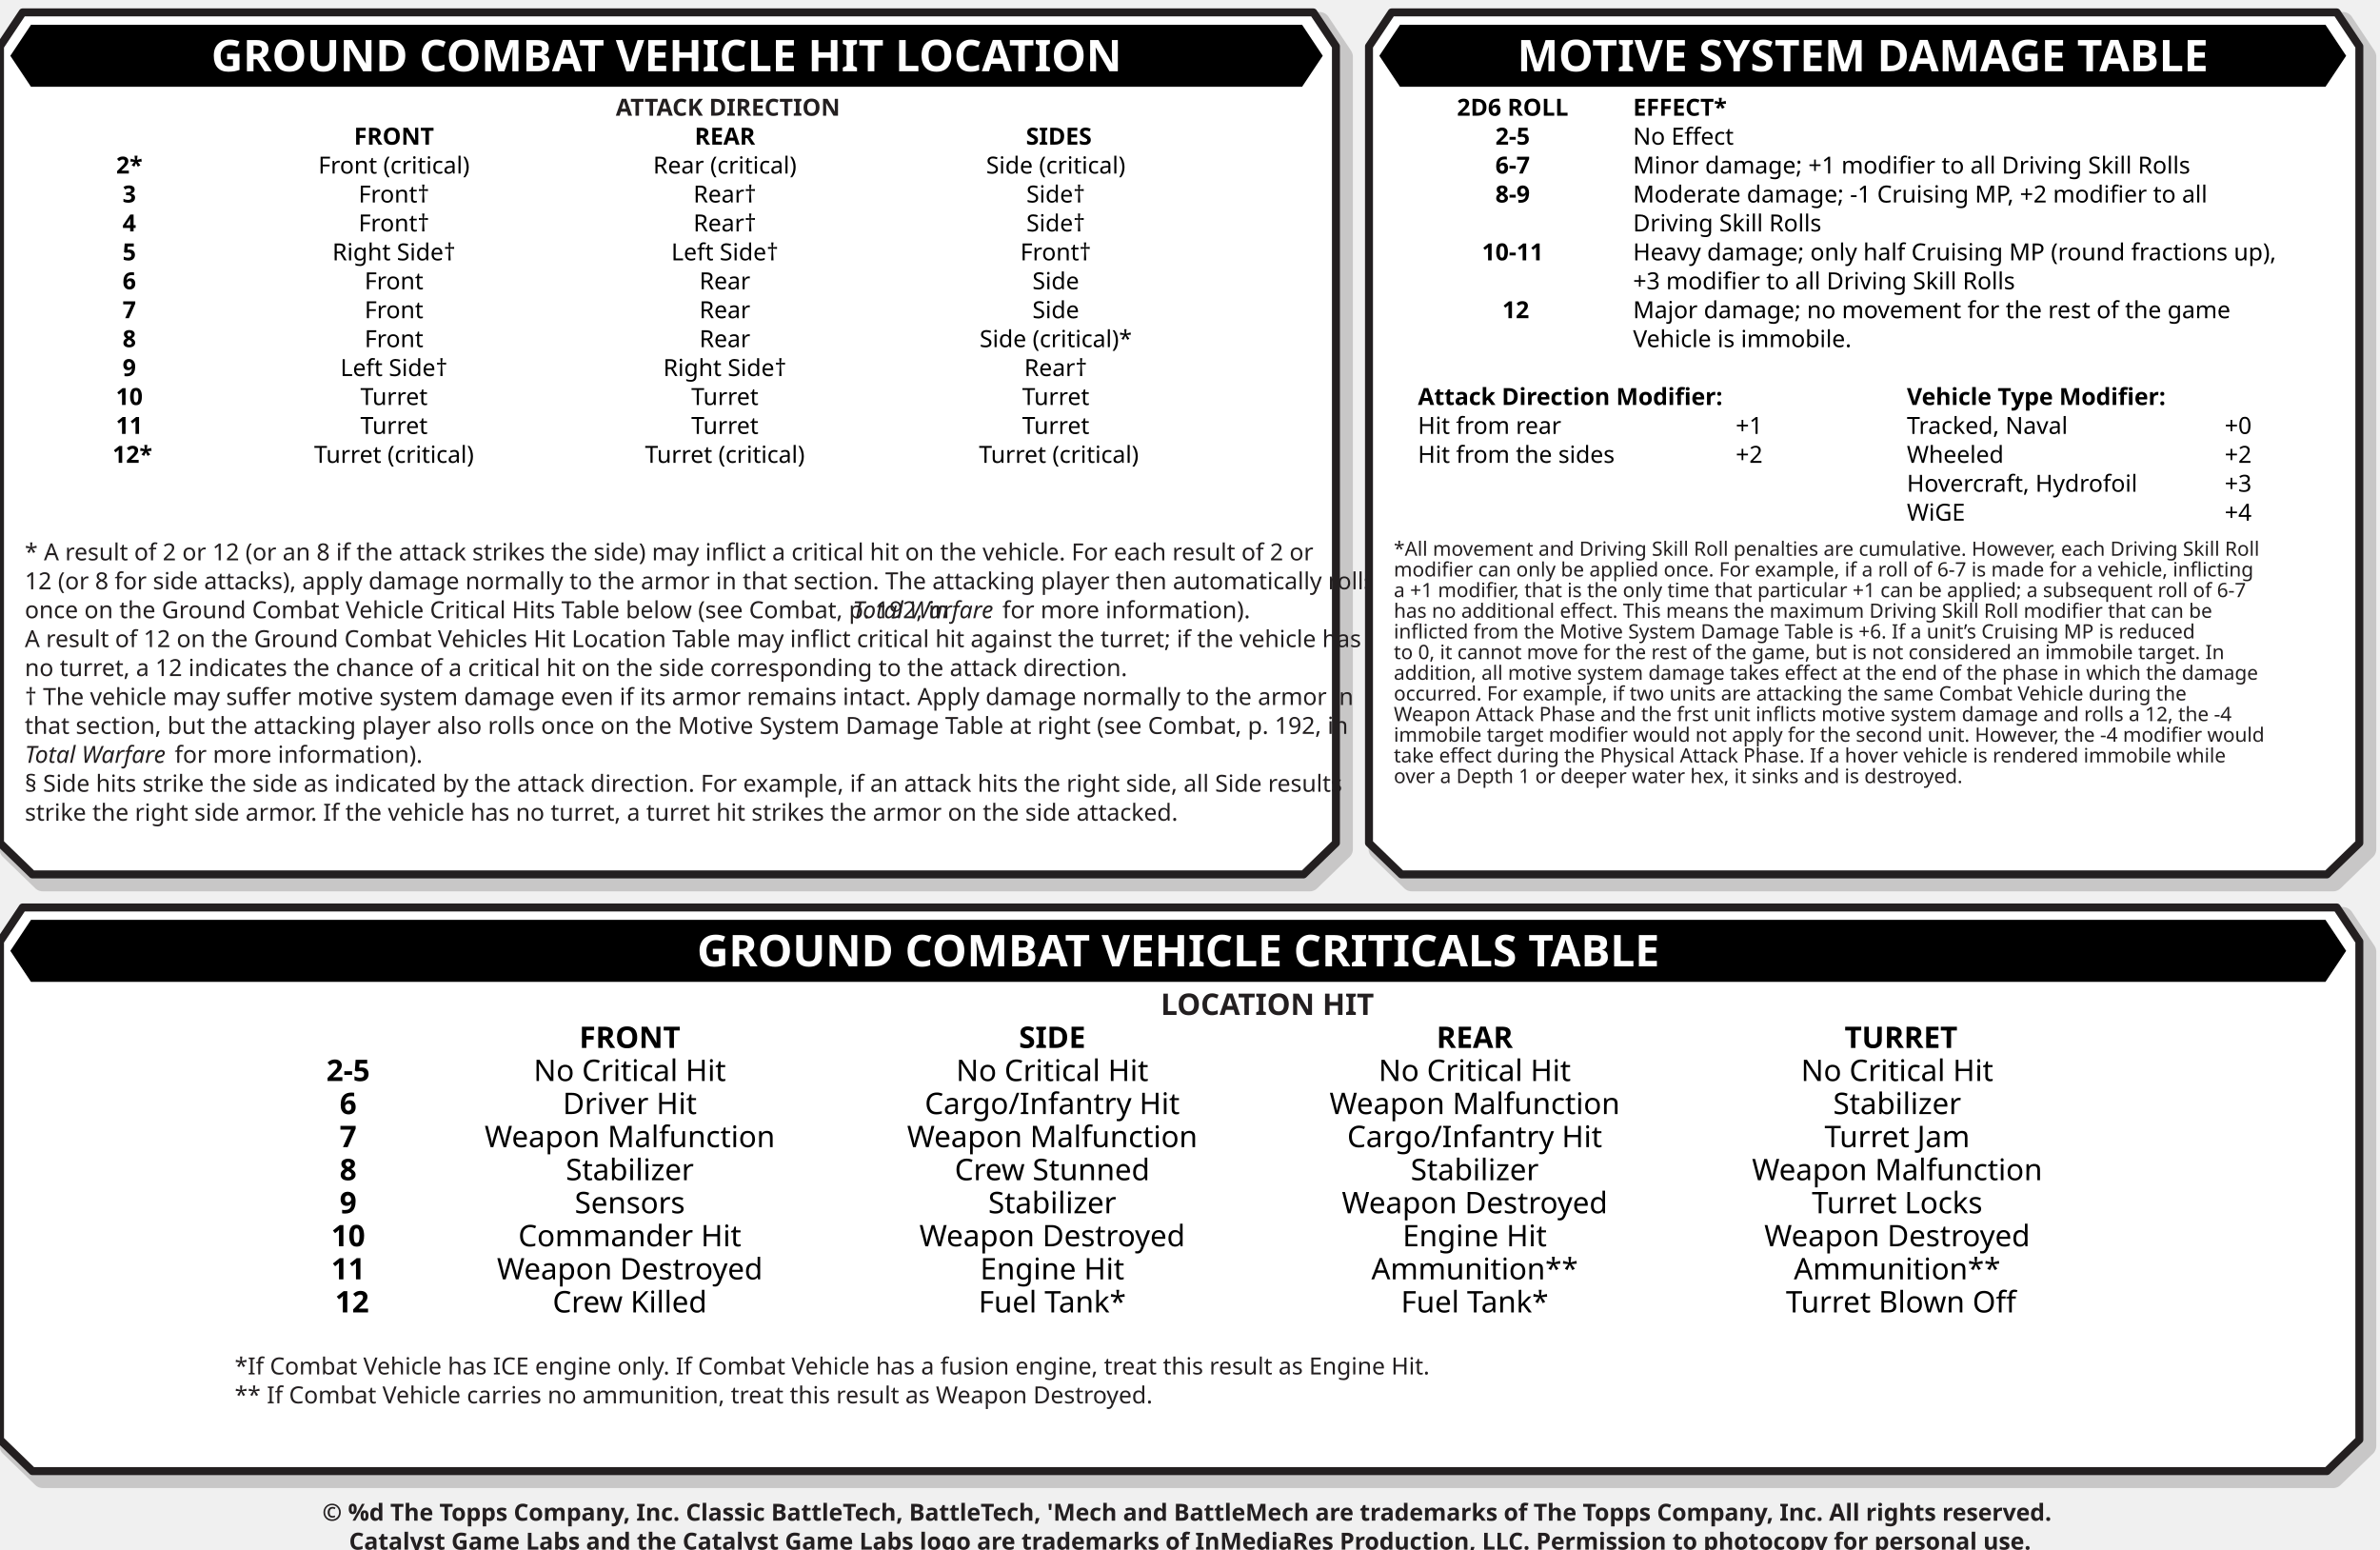
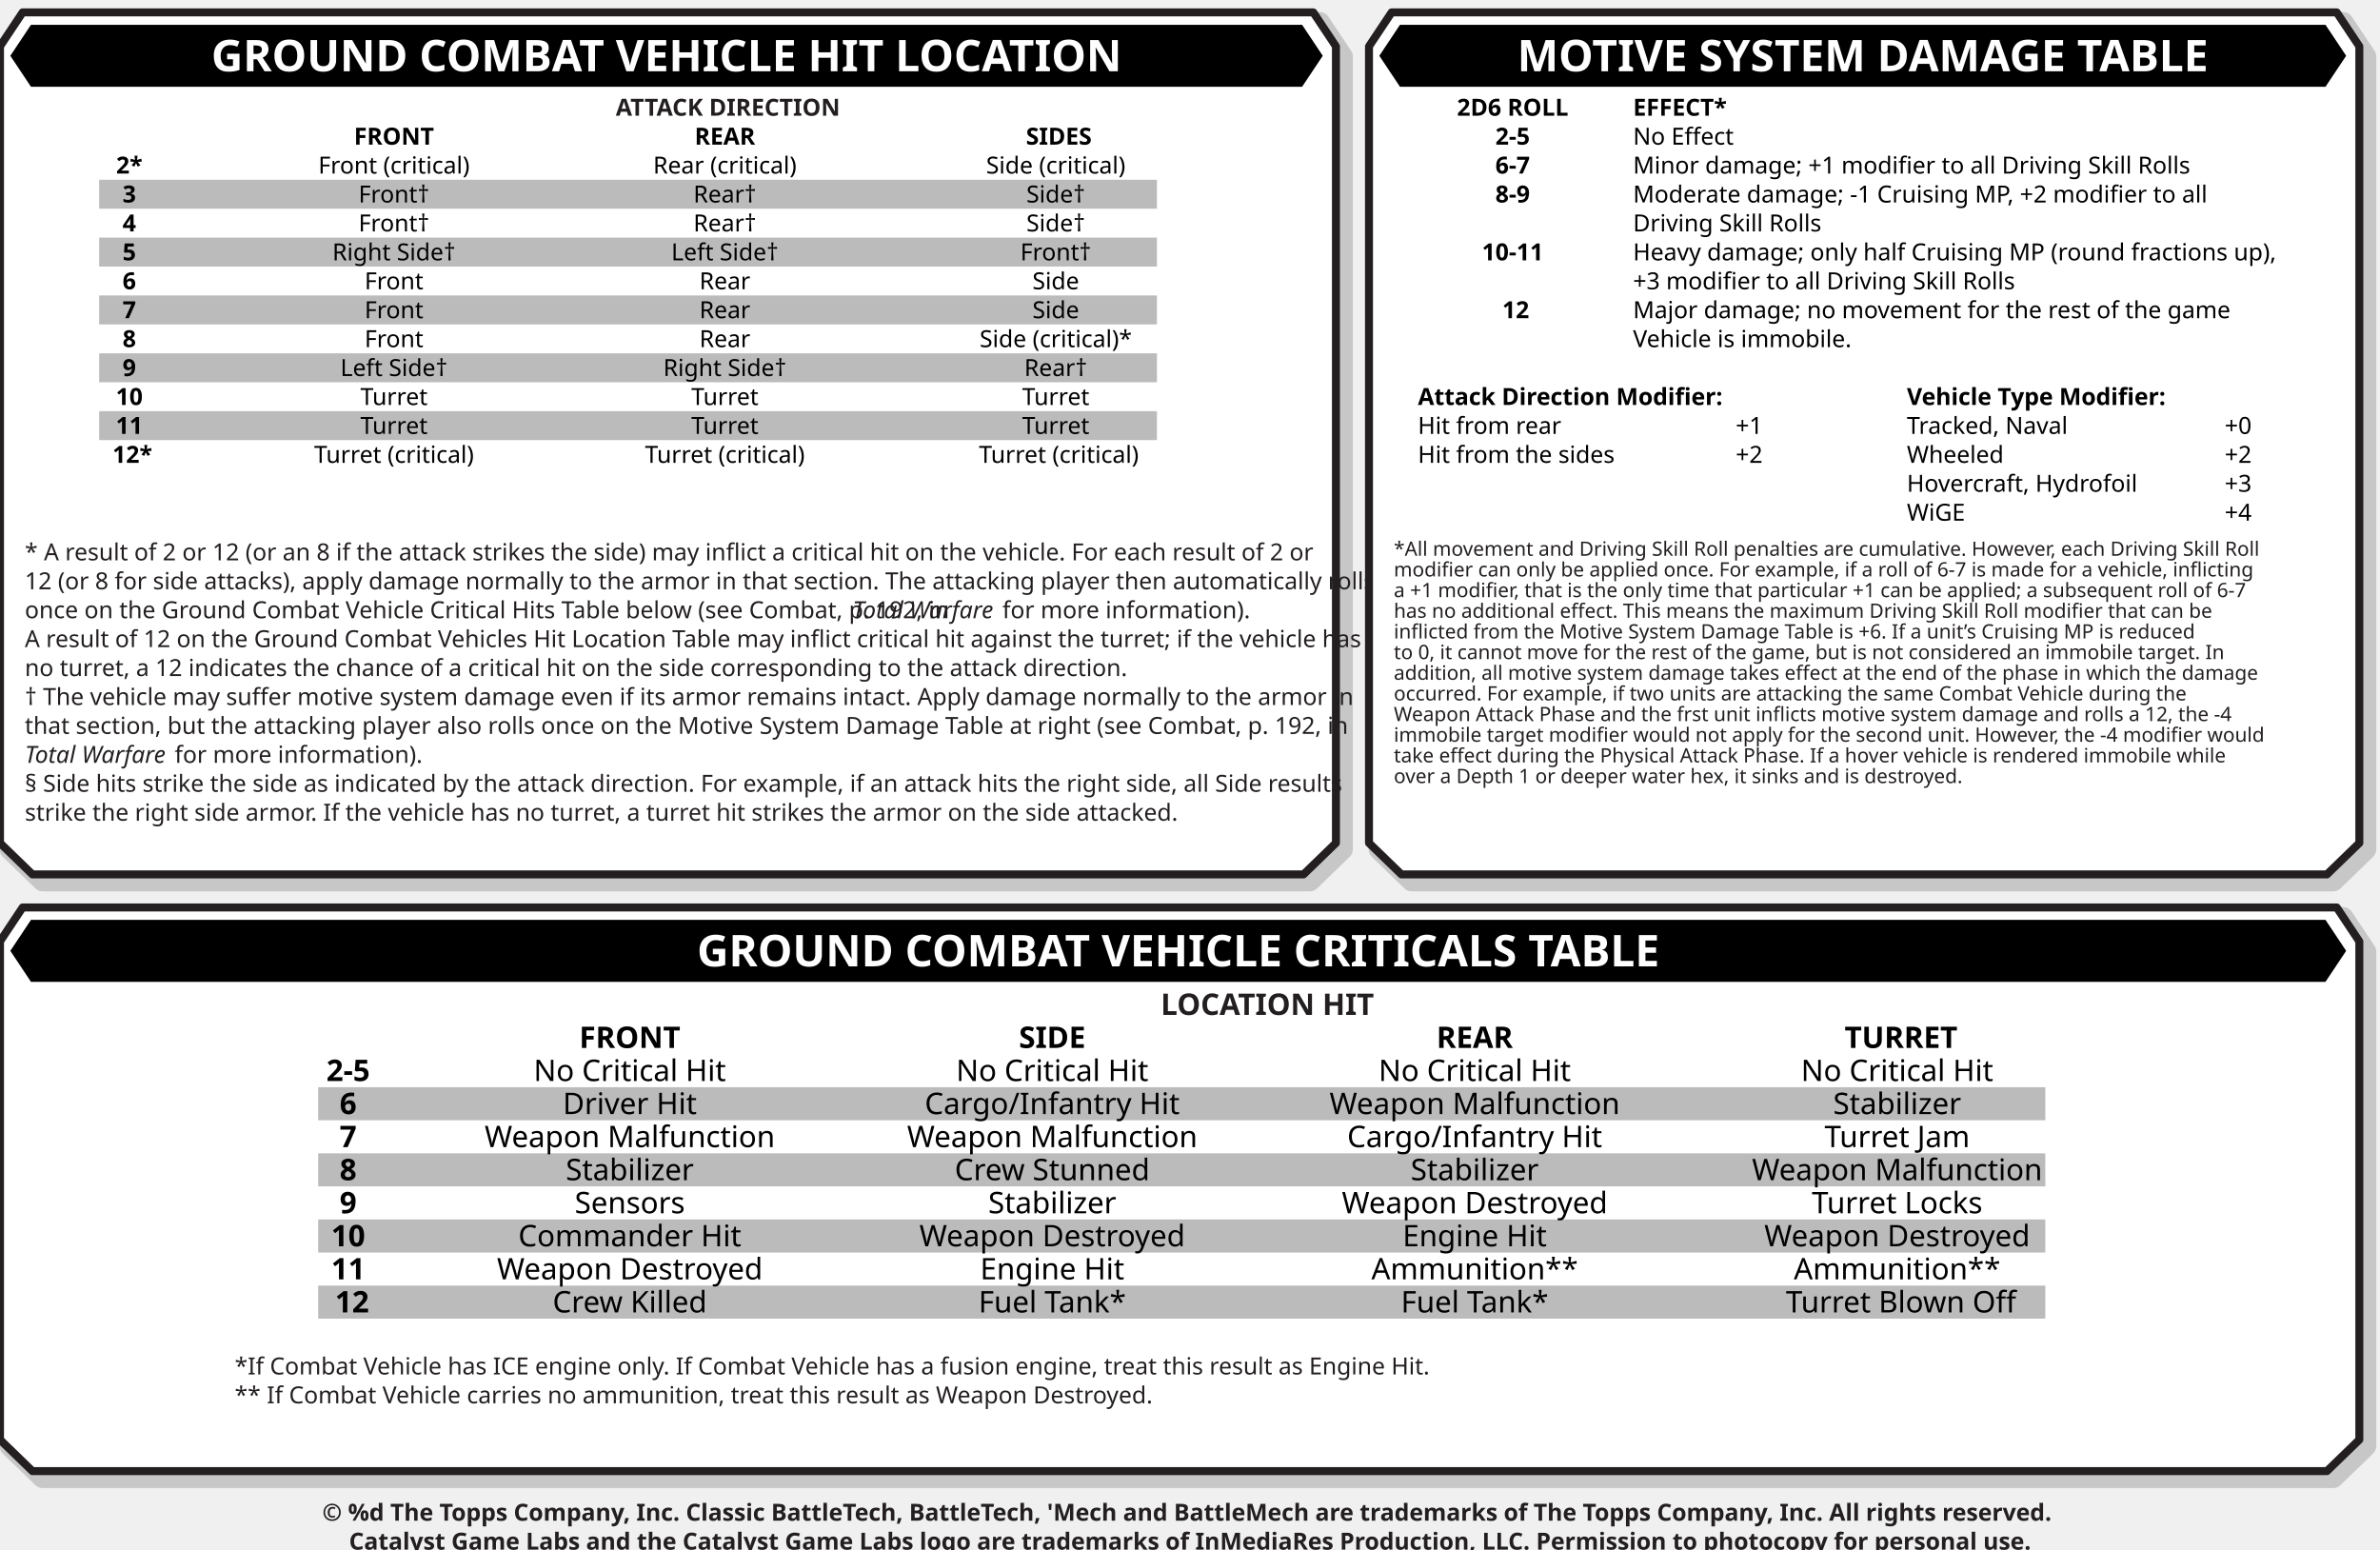
- <svg xmlns="http://www.w3.org/2000/svg" contentScriptType="text/ecmascript" width="576.0" zoomAndPan="magnify" contentStyleType="text/css" height="375.0" preserveAspectRatio="xMidYMid meet" version="1.0">
+ <svg xmlns="http://www.w3.org/2000/svg" contentScriptType="text/ecmascript" width="576.0" zoomAndPan="magnify" contentStyleType="text/css" height="375.0" preserveAspectRatio="xMidYMid meet" version="1.0" id="svg155">
+   <defs id="defs155" />
  <g style="mml-color-elements:" id="rs_template">
    <text font-size="5.7px" transform="translate (288.0 375.0)" fill="#231f20" text-anchor="middle" font-family="Eurostile" id="footer" font-weight="bold">
      <tspan lengthAdjust="spacingAndGlyphs" x="0.0" id="tspanCopyright" y="-7.000" textLength="547.200">© %d The Topps Company, Inc. Classic BattleTech, BattleTech, 'Mech and BattleMech are trademarks of The Topps Company, Inc. All rights reserved.</tspan>
-       <tspan lengthAdjust="spacingAndGlyphs" x="0.0" y="0" textLength="518.400">Catalyst Game Labs and the Catalyst Game Labs logo are trademarks of InMediaRes Production, LLC. Permission to photocopy for personal use.</tspan>
+       <tspan lengthAdjust="spacingAndGlyphs" x="0.0" y="0" textLength="518.400" id="tspan1">Catalyst Game Labs and the Catalyst Game Labs logo are trademarks of InMediaRes Production, LLC. Permission to photocopy for personal use.</tspan>
    </text>
-     <g transform="translate (0.000 3.000)">
-       <g>
-         <path fill="#ffffff" d="M 2.5,10.714 L 7.975,2.500 L 319.345,2.500 l 5.475,8.214 L 324.820,202.500 l -7.845,7.600 L 10.345,210.100 l -7.845,-7.600 Z" stroke-width="5.2" stroke-linejoin="round" stroke="#c8c7c7" />
-         <path fill="#ffffff" d="M 0.0,8.214 L 5.475,0.000 L 317.845,0.000 l 5.475,8.214 L 323.320,201.000 l -7.845,7.600 L 7.845,208.600 l -7.845,-7.600 Z" stroke-width="1.932" stroke-linejoin="round" stroke="#231f20" />
-         <g transform="translate (2.5,3.0)">
-           <path fill="#000000" d="M 0,7.500 l 4.999,-7.500 h 307.630 l 4.999,7.500 l -4.999,7.500 h -307.630 Z" />
-           <text x="158.814" y="11.250" fill="#ffffff" text-anchor="middle" style="font-family:Eurostile;font-size:10.600px;font-weight:bold;font-style:normal" textLength="198.545" lengthAdjust="spacingAndGlyphs">GROUND COMBAT VEHICLE HIT LOCATION</text>
+     <g transform="translate (0.000 3.000)" id="g64">
+       <g id="g4">
+         <path fill="#ffffff" d="M 2.5,10.714 L 7.975,2.500 L 319.345,2.500 l 5.475,8.214 L 324.820,202.500 l -7.845,7.600 L 10.345,210.100 l -7.845,-7.600 Z" stroke-width="5.2" stroke-linejoin="round" stroke="#c8c7c7" id="path1" />
+         <path fill="#ffffff" d="M 0.0,8.214 L 5.475,0.000 L 317.845,0.000 l 5.475,8.214 L 323.320,201.000 l -7.845,7.600 L 7.845,208.600 l -7.845,-7.600 Z" stroke-width="1.932" stroke-linejoin="round" stroke="#231f20" id="path2" />
+         <g transform="translate (2.5,3.0)" id="g3">
+           <path fill="#000000" d="M 0,7.500 l 4.999,-7.500 h 307.630 l 4.999,7.500 l -4.999,7.500 h -307.630 Z" id="path3" />
+           <text x="158.814" y="11.250" fill="#ffffff" text-anchor="middle" style="font-family:Eurostile;font-size:10.600px;font-weight:bold;font-style:normal" textLength="198.545" lengthAdjust="spacingAndGlyphs" id="text3">GROUND COMBAT VEHICLE HIT LOCATION</text>
        </g>
      </g>
-       <text fill="#231f20" x="176.176" y="25.000" style="font-family:Eurostile;font-size:5.700px;font-weight:bold;font-style:normal" text-anchor="middle">ATTACK DIRECTION</text>
-       <g transform="translate (0.000 32.000)">
-         <text text-anchor="middle" style="font-family:Eurostile;font-size:5.700px;font-weight:bold;font-style:normal">
-           <tspan x="96.096" y="0.000">FRONT</tspan>
-           <tspan x="176.176" y="0.000">REAR</tspan>
-           <tspan x="256.256" y="0.000">SIDES</tspan>
-         </text>
-         <text text-anchor="middle" style="font-family:Eurostile;font-size:5.700px;font-weight:bold;font-style:normal">
-           <tspan x="32.032" y="7.000">2*</tspan>
-           <tspan x="32.032" y="14.000">3</tspan>
-           <tspan x="32.032" y="21.000">4</tspan>
-           <tspan x="32.032" y="28.000">5</tspan>
-           <tspan x="32.032" y="35.000">6</tspan>
-           <tspan x="32.032" y="42.000">7</tspan>
-           <tspan x="32.032" y="49.000">8</tspan>
-           <tspan x="32.032" y="56.000">9</tspan>
-           <tspan x="32.032" y="63.000">10</tspan>
-           <tspan x="32.032" y="70.000">11</tspan>
-           <tspan x="32.032" y="77.000">12*</tspan>
-         </text>
-         <text text-anchor="middle" style="font-family:Eurostile;font-size:5.700px;font-weight:normal;font-style:normal">
-           <tspan x="96.096" y="7.000">Front (critical)</tspan>
-           <tspan x="176.176" y="7.000">Rear (critical)</tspan>
-           <tspan x="256.256" y="7.000">Side (critical)</tspan>
-           <tspan x="96.096" y="14.000">Front†</tspan>
-           <tspan x="176.176" y="14.000">Rear†</tspan>
-           <tspan x="256.256" y="14.000">Side†</tspan>
-           <tspan x="96.096" y="21.000">Front†</tspan>
-           <tspan x="176.176" y="21.000">Rear†</tspan>
-           <tspan x="256.256" y="21.000">Side†</tspan>
-           <tspan x="96.096" y="28.000">Right Side†</tspan>
-           <tspan x="176.176" y="28.000">Left Side†</tspan>
-           <tspan x="256.256" y="28.000">Front†</tspan>
-           <tspan x="96.096" y="35.000">Front</tspan>
-           <tspan x="176.176" y="35.000">Rear</tspan>
-           <tspan x="256.256" y="35.000">Side</tspan>
-           <tspan x="96.096" y="42.000">Front</tspan>
-           <tspan x="176.176" y="42.000">Rear</tspan>
-           <tspan x="256.256" y="42.000">Side</tspan>
-           <tspan x="96.096" y="49.000">Front</tspan>
-           <tspan x="176.176" y="49.000">Rear</tspan>
-           <tspan x="256.256" y="49.000">Side (critical)*</tspan>
-           <tspan x="96.096" y="56.000">Left Side†</tspan>
-           <tspan x="176.176" y="56.000">Right Side†</tspan>
-           <tspan x="256.256" y="56.000">Rear†</tspan>
-           <tspan x="96.096" y="63.000">Turret</tspan>
-           <tspan x="176.176" y="63.000">Turret</tspan>
-           <tspan x="256.256" y="63.000">Turret</tspan>
-           <tspan x="96.096" y="70.000">Turret</tspan>
-           <tspan x="176.176" y="70.000">Turret</tspan>
-           <tspan x="256.256" y="70.000">Turret</tspan>
-           <tspan x="96.096" y="77.000">Turret (critical)</tspan>
-           <tspan x="176.176" y="77.000">Turret (critical)</tspan>
-           <tspan x="256.256" y="77.000">Turret (critical)</tspan>
-         </text>
-       </g>
-       <g transform="translate(0,125.600)">
-         <text x="6.000" y="7.000" fill="#231f20" text-anchor="start" style="font-family:Eurostile;font-size:5.700px;font-weight:normal;font-style:normal" textLength="311.320" lengthAdjust="spacingAndGlyphs">* A result of 2 or 12 (or an 8 if the attack strikes the side) may inflict a critical hit on the vehicle. For each result of 2 or</text>
-         <text x="6.000" y="14.000" fill="#231f20" text-anchor="start" style="font-family:Eurostile;font-size:5.700px;font-weight:normal;font-style:normal" textLength="311.320" lengthAdjust="spacingAndGlyphs">12 (or 8 for side attacks), apply damage normally to the armor in that section. The attacking player then automatically rolls</text>
-         <text x="6.000" y="21.000" fill="#231f20" text-anchor="start" style="font-family:Eurostile;font-size:5.700px;font-weight:normal;font-style:normal" textLength="200.326" lengthAdjust="spacingAndGlyphs">once on the Ground Combat Vehicle Critical Hits Table below (see Combat, p. 192, in </text>
-         <text x="206.326" y="21.000" fill="#231f20" text-anchor="start" style="font-family:Eurostile;font-size:5.700px;font-weight:normal;font-style:italic" textLength="33.425" lengthAdjust="spacingAndGlyphs">Total Warfare</text>
-         <text x="242.595" y="21.000" fill="#231f20" text-anchor="start" style="font-family:Eurostile;font-size:5.700px;font-weight:normal;font-style:normal" textLength="53.281" lengthAdjust="spacingAndGlyphs"> for more information).</text>
-         <text x="6.000" y="28.000" fill="#231f20" text-anchor="start" style="font-family:Eurostile;font-size:5.700px;font-weight:normal;font-style:normal" textLength="311.320" lengthAdjust="spacingAndGlyphs">A result of 12 on the Ground Combat Vehicles Hit Location Table may inflict critical hit against the turret; if the vehicle has</text>
-         <text fill="#231f20" x="6.000" y="35.000" style="font-family:Eurostile;font-size:5.700px;font-weight:normal;font-style:normal;mml-field-width:67827.500" text-anchor="start">no turret, a 12 indicates the chance of a critical hit on the side corresponding to the attack direction.</text>
-         <text x="6.000" y="42.000" fill="#231f20" text-anchor="start" style="font-family:Eurostile;font-size:5.700px;font-weight:normal;font-style:normal" textLength="311.320" lengthAdjust="spacingAndGlyphs">† The vehicle may suffer motive system damage even if its armor remains intact. Apply damage normally to the armor in</text>
-         <text x="6.000" y="49.000" fill="#231f20" text-anchor="start" style="font-family:Eurostile;font-size:5.700px;font-weight:normal;font-style:normal" textLength="311.320" lengthAdjust="spacingAndGlyphs">that section, but the attacking player also rolls once on the Motive System Damage Table at right (see Combat, p. 192, in</text>
-         <text x="6.000" y="56.000" fill="#231f20" text-anchor="start" style="font-family:Eurostile;font-size:5.700px;font-weight:normal;font-style:italic" textLength="33.425" lengthAdjust="spacingAndGlyphs">Total Warfare</text>
-         <text x="42.269" y="56.000" fill="#231f20" text-anchor="start" style="font-family:Eurostile;font-size:5.700px;font-weight:normal;font-style:normal" textLength="53.281" lengthAdjust="spacingAndGlyphs"> for more information).</text>
-         <text x="6.000" y="63.000" fill="#231f20" text-anchor="start" style="font-family:Eurostile;font-size:5.700px;font-weight:normal;font-style:normal" textLength="311.320" lengthAdjust="spacingAndGlyphs">§ Side hits strike the side as indicated by the attack direction. For example, if an attack hits the right side, all Side results</text>
-         <text fill="#231f20" x="6.000" y="70.000" style="font-family:Eurostile;font-size:5.700px;font-weight:normal;font-style:normal;mml-field-width:69736.813" text-anchor="start">strike the right side armor. If the vehicle has no turret, a turret hit strikes the armor on the side attacked.</text>
+       <g id="shade1" style="fill:#BBBBBB" class="tableshading" transform="translate(0,-3)">
+         <rect id="rect155" width="256" height="7" x="24" y="43.5" />
+         <rect id="rect156" width="256" height="7" x="24" y="57.5" />
+         <rect id="rect157" width="256" height="7" x="24" y="71.5" />
+         <rect id="rect158" width="256" height="7" x="24" y="85.5" />
+         <rect id="rect159" width="256" height="7" x="24" y="99.5" />
+       </g>
+       <text fill="#231f20" x="176.176" y="25.000" style="font-family:Eurostile;font-size:5.700px;font-weight:bold;font-style:normal" text-anchor="middle" id="text4">ATTACK DIRECTION</text>
+       <g transform="translate (0.000 32.000)" id="g50">
+         <text text-anchor="middle" style="font-family:Eurostile;font-size:5.700px;font-weight:bold;font-style:normal" id="text6">
+           <tspan x="96.096" y="0.000" id="tspan4">FRONT</tspan>
+           <tspan x="176.176" y="0.000" id="tspan5">REAR</tspan>
+           <tspan x="256.256" y="0.000" id="tspan6">SIDES</tspan>
+         </text>
+         <text text-anchor="middle" style="font-family:Eurostile;font-size:5.700px;font-weight:bold;font-style:normal" id="text17">
+           <tspan x="32.032" y="7.000" id="tspan7">2*</tspan>
+           <tspan x="32.032" y="14.000" id="tspan8">3</tspan>
+           <tspan x="32.032" y="21.000" id="tspan9">4</tspan>
+           <tspan x="32.032" y="28.000" id="tspan10">5</tspan>
+           <tspan x="32.032" y="35.000" id="tspan11">6</tspan>
+           <tspan x="32.032" y="42.000" id="tspan12">7</tspan>
+           <tspan x="32.032" y="49.000" id="tspan13">8</tspan>
+           <tspan x="32.032" y="56.000" id="tspan14">9</tspan>
+           <tspan x="32.032" y="63.000" id="tspan15">10</tspan>
+           <tspan x="32.032" y="70.000" id="tspan16">11</tspan>
+           <tspan x="32.032" y="77.000" id="tspan17">12*</tspan>
+         </text>
+         <text text-anchor="middle" style="font-family:Eurostile;font-size:5.700px;font-weight:normal;font-style:normal" id="text50">
+           <tspan x="96.096" y="7.000" id="tspan18">Front (critical)</tspan>
+           <tspan x="176.176" y="7.000" id="tspan19">Rear (critical)</tspan>
+           <tspan x="256.256" y="7.000" id="tspan20">Side (critical)</tspan>
+           <tspan x="96.096" y="14.000" id="tspan21">Front†</tspan>
+           <tspan x="176.176" y="14.000" id="tspan22">Rear†</tspan>
+           <tspan x="256.256" y="14.000" id="tspan23">Side†</tspan>
+           <tspan x="96.096" y="21.000" id="tspan24">Front†</tspan>
+           <tspan x="176.176" y="21.000" id="tspan25">Rear†</tspan>
+           <tspan x="256.256" y="21.000" id="tspan26">Side†</tspan>
+           <tspan x="96.096" y="28.000" id="tspan27">Right Side†</tspan>
+           <tspan x="176.176" y="28.000" id="tspan28">Left Side†</tspan>
+           <tspan x="256.256" y="28.000" id="tspan29">Front†</tspan>
+           <tspan x="96.096" y="35.000" id="tspan30">Front</tspan>
+           <tspan x="176.176" y="35.000" id="tspan31">Rear</tspan>
+           <tspan x="256.256" y="35.000" id="tspan32">Side</tspan>
+           <tspan x="96.096" y="42.000" id="tspan33">Front</tspan>
+           <tspan x="176.176" y="42.000" id="tspan34">Rear</tspan>
+           <tspan x="256.256" y="42.000" id="tspan35">Side</tspan>
+           <tspan x="96.096" y="49.000" id="tspan36">Front</tspan>
+           <tspan x="176.176" y="49.000" id="tspan37">Rear</tspan>
+           <tspan x="256.256" y="49.000" id="tspan38">Side (critical)*</tspan>
+           <tspan x="96.096" y="56.000" id="tspan39">Left Side†</tspan>
+           <tspan x="176.176" y="56.000" id="tspan40">Right Side†</tspan>
+           <tspan x="256.256" y="56.000" id="tspan41">Rear†</tspan>
+           <tspan x="96.096" y="63.000" id="tspan42">Turret</tspan>
+           <tspan x="176.176" y="63.000" id="tspan43">Turret</tspan>
+           <tspan x="256.256" y="63.000" id="tspan44">Turret</tspan>
+           <tspan x="96.096" y="70.000" id="tspan45">Turret</tspan>
+           <tspan x="176.176" y="70.000" id="tspan46">Turret</tspan>
+           <tspan x="256.256" y="70.000" id="tspan47">Turret</tspan>
+           <tspan x="96.096" y="77.000" id="tspan48">Turret (critical)</tspan>
+           <tspan x="176.176" y="77.000" id="tspan49">Turret (critical)</tspan>
+           <tspan x="256.256" y="77.000" id="tspan50">Turret (critical)</tspan>
+         </text>
+       </g>
+       <g transform="translate(0,125.600)" id="g63">
+         <text x="6.000" y="7.000" fill="#231f20" text-anchor="start" style="font-family:Eurostile;font-size:5.700px;font-weight:normal;font-style:normal" textLength="311.320" lengthAdjust="spacingAndGlyphs" id="text51">* A result of 2 or 12 (or an 8 if the attack strikes the side) may inflict a critical hit on the vehicle. For each result of 2 or</text>
+         <text x="6.000" y="14.000" fill="#231f20" text-anchor="start" style="font-family:Eurostile;font-size:5.700px;font-weight:normal;font-style:normal" textLength="311.320" lengthAdjust="spacingAndGlyphs" id="text52">12 (or 8 for side attacks), apply damage normally to the armor in that section. The attacking player then automatically rolls</text>
+         <text x="6.000" y="21.000" fill="#231f20" text-anchor="start" style="font-family:Eurostile;font-size:5.700px;font-weight:normal;font-style:normal" textLength="200.326" lengthAdjust="spacingAndGlyphs" id="text53">once on the Ground Combat Vehicle Critical Hits Table below (see Combat, p. 192, in </text>
+         <text x="206.326" y="21.000" fill="#231f20" text-anchor="start" style="font-family:Eurostile;font-size:5.700px;font-weight:normal;font-style:italic" textLength="33.425" lengthAdjust="spacingAndGlyphs" id="text54">Total Warfare</text>
+         <text x="242.595" y="21.000" fill="#231f20" text-anchor="start" style="font-family:Eurostile;font-size:5.700px;font-weight:normal;font-style:normal" textLength="53.281" lengthAdjust="spacingAndGlyphs" id="text55"> for more information).</text>
+         <text x="6.000" y="28.000" fill="#231f20" text-anchor="start" style="font-family:Eurostile;font-size:5.700px;font-weight:normal;font-style:normal" textLength="311.320" lengthAdjust="spacingAndGlyphs" id="text56">A result of 12 on the Ground Combat Vehicles Hit Location Table may inflict critical hit against the turret; if the vehicle has</text>
+         <text fill="#231f20" x="6.000" y="35.000" style="font-family:Eurostile;font-size:5.700px;font-weight:normal;font-style:normal;mml-field-width:67827.500" text-anchor="start" id="text57">no turret, a 12 indicates the chance of a critical hit on the side corresponding to the attack direction.</text>
+         <text x="6.000" y="42.000" fill="#231f20" text-anchor="start" style="font-family:Eurostile;font-size:5.700px;font-weight:normal;font-style:normal" textLength="311.320" lengthAdjust="spacingAndGlyphs" id="text58">† The vehicle may suffer motive system damage even if its armor remains intact. Apply damage normally to the armor in</text>
+         <text x="6.000" y="49.000" fill="#231f20" text-anchor="start" style="font-family:Eurostile;font-size:5.700px;font-weight:normal;font-style:normal" textLength="311.320" lengthAdjust="spacingAndGlyphs" id="text59">that section, but the attacking player also rolls once on the Motive System Damage Table at right (see Combat, p. 192, in</text>
+         <text x="6.000" y="56.000" fill="#231f20" text-anchor="start" style="font-family:Eurostile;font-size:5.700px;font-weight:normal;font-style:italic" textLength="33.425" lengthAdjust="spacingAndGlyphs" id="text60">Total Warfare</text>
+         <text x="42.269" y="56.000" fill="#231f20" text-anchor="start" style="font-family:Eurostile;font-size:5.700px;font-weight:normal;font-style:normal" textLength="53.281" lengthAdjust="spacingAndGlyphs" id="text61"> for more information).</text>
+         <text x="6.000" y="63.000" fill="#231f20" text-anchor="start" style="font-family:Eurostile;font-size:5.700px;font-weight:normal;font-style:normal" textLength="311.320" lengthAdjust="spacingAndGlyphs" id="text62">§ Side hits strike the side as indicated by the attack direction. For example, if an attack hits the right side, all Side results</text>
+         <text fill="#231f20" x="6.000" y="70.000" style="font-family:Eurostile;font-size:5.700px;font-weight:normal;font-style:normal;mml-field-width:69736.813" text-anchor="start" id="text63">strike the right side armor. If the vehicle has no turret, a turret hit strikes the armor on the side attacked.</text>
      </g>
    </g>
-     <g transform="translate (331.320 3.000)">
-       <g>
-         <path fill="#ffffff" d="M 2.5,10.714 L 7.975,2.500 L 235.705,2.500 l 5.475,8.214 L 241.180,202.500 l -7.845,7.600 L 10.345,210.100 l -7.845,-7.600 Z" stroke-width="5.2" stroke-linejoin="round" stroke="#c8c7c7" />
-         <path fill="#ffffff" d="M 0.0,8.214 L 5.475,0.000 L 234.205,0.000 l 5.475,8.214 L 239.680,201.000 l -7.845,7.600 L 7.845,208.600 l -7.845,-7.600 Z" stroke-width="1.932" stroke-linejoin="round" stroke="#231f20" />
-         <g transform="translate (2.5,3.0)">
-           <path fill="#000000" d="M 0,7.500 l 4.999,-7.500 h 223.990 l 4.999,7.500 l -4.999,7.500 h -223.990 Z" />
-           <text x="116.994" y="11.250" fill="#ffffff" text-anchor="middle" style="font-family:Eurostile;font-size:10.600px;font-weight:bold;font-style:normal" textLength="157.417" lengthAdjust="spacingAndGlyphs">MOTIVE SYSTEM DAMAGE TABLE</text>
+     <g transform="translate (331.320 3.000)" id="g107">
+       <g id="g67">
+         <path fill="#ffffff" d="M 2.5,10.714 L 7.975,2.500 L 235.705,2.500 l 5.475,8.214 L 241.180,202.500 l -7.845,7.600 L 10.345,210.100 l -7.845,-7.600 Z" stroke-width="5.2" stroke-linejoin="round" stroke="#c8c7c7" id="path64" />
+         <path fill="#ffffff" d="M 0.0,8.214 L 5.475,0.000 L 234.205,0.000 l 5.475,8.214 L 239.680,201.000 l -7.845,7.600 L 7.845,208.600 l -7.845,-7.600 Z" stroke-width="1.932" stroke-linejoin="round" stroke="#231f20" id="path65" />
+         <g transform="translate (2.5,3.0)" id="g66">
+           <path fill="#000000" d="M 0,7.500 l 4.999,-7.500 h 223.990 l 4.999,7.500 l -4.999,7.500 h -223.990 Z" id="path66" />
+           <text x="116.994" y="11.250" fill="#ffffff" text-anchor="middle" style="font-family:Eurostile;font-size:10.600px;font-weight:bold;font-style:normal" textLength="157.417" lengthAdjust="spacingAndGlyphs" id="text66">MOTIVE SYSTEM DAMAGE TABLE</text>
        </g>
      </g>
-       <g transform="translate (0.000 25.000)">
-         <text text-anchor="start" style="font-family:Eurostile;font-size:5.700px;font-weight:bold;font-style:normal">
-           <tspan x="63.904" y="0.000">EFFECT*</tspan>
-         </text>
-         <text text-anchor="middle" style="font-family:Eurostile;font-size:5.700px;font-weight:bold;font-style:normal">
-           <tspan x="35.502" y="0.000">2D6 ROLL</tspan>
-           <tspan x="35.502" y="7.000">2-5</tspan>
-           <tspan x="35.502" y="14.000">6-7</tspan>
-           <tspan x="35.502" y="21.000">8-9</tspan>
-           <tspan x="35.502" y="35.000">10-11</tspan>
-           <tspan x="35.502" y="49.000">12</tspan>
-         </text>
-         <text text-anchor="start" style="font-family:Eurostile;font-size:5.700px;font-weight:normal;font-style:normal">
-           <tspan x="63.904" y="7.000">No Effect</tspan>
-           <tspan x="63.904" y="14.000">Minor damage; +1 modifier to all Driving Skill Rolls</tspan>
-           <tspan x="63.904" y="21.000">Moderate damage; -1 Cruising MP, +2 modifier to all</tspan>
-           <tspan x="63.904" y="28.000">Driving Skill Rolls</tspan>
-           <tspan x="63.904" y="35.000">Heavy damage; only half Cruising MP (round fractions up),</tspan>
-           <tspan x="63.904" y="42.000">+3 modifier to all Driving Skill Rolls</tspan>
-           <tspan x="63.904" y="49.000">Major damage; no movement for the rest of the game</tspan>
-           <tspan x="63.904" y="56.000">Vehicle is immobile.</tspan>
-         </text>
-       </g>
-       <g transform="translate (0.000 95.000)">
-         <text text-anchor="start" style="font-family:Eurostile;font-size:5.700px;font-weight:bold;font-style:normal">
-           <tspan x="11.834" y="0.000">Attack Direction Modifier:</tspan>
-         </text>
-         <text text-anchor="start" style="font-family:Eurostile;font-size:5.700px;font-weight:normal;font-style:normal">
-           <tspan x="11.834" y="7.000">Hit from rear</tspan>
-           <tspan x="88.755" y="7.000">+1</tspan>
-           <tspan x="11.834" y="14.000">Hit from the sides</tspan>
-           <tspan x="88.755" y="14.000">+2</tspan>
-         </text>
-       </g>
-       <g transform="translate (118.340 95.000)">
-         <text text-anchor="start" style="font-family:Eurostile;font-size:5.700px;font-weight:bold;font-style:normal">
-           <tspan x="11.834" y="0.000">Vehicle Type Modifier:</tspan>
-         </text>
-         <text text-anchor="start" style="font-family:Eurostile;font-size:5.700px;font-weight:normal;font-style:normal">
-           <tspan x="11.834" y="7.000">Tracked, Naval</tspan>
-           <tspan x="88.755" y="7.000">+0</tspan>
-           <tspan x="11.834" y="14.000">Wheeled</tspan>
-           <tspan x="88.755" y="14.000">+2</tspan>
-           <tspan x="11.834" y="21.000">Hovercraft, Hydrofoil</tspan>
-           <tspan x="88.755" y="21.000">+3</tspan>
-           <tspan x="11.834" y="28.000">WiGE</tspan>
-           <tspan x="88.755" y="28.000">+4</tspan>
-         </text>
-       </g>
-       <text x="6.000" y="131.500" fill="#231f20" text-anchor="start" style="font-family:Eurostile;font-size:4.800px;font-weight:normal;font-style:normal" textLength="227.680" lengthAdjust="spacingAndGlyphs">*All movement and Driving Skill Roll penalties are cumulative. However, each Driving Skill Roll</text>
-       <text x="6.000" y="136.500" fill="#231f20" text-anchor="start" style="font-family:Eurostile;font-size:4.800px;font-weight:normal;font-style:normal" textLength="227.680" lengthAdjust="spacingAndGlyphs">modifier can only be applied once. For example, if a roll of 6-7 is made for a vehicle, inflicting</text>
-       <text x="6.000" y="141.500" fill="#231f20" text-anchor="start" style="font-family:Eurostile;font-size:4.800px;font-weight:normal;font-style:normal" textLength="227.680" lengthAdjust="spacingAndGlyphs">a +1 modifier, that is the only time that particular +1 can be applied; a subsequent roll of 6-7</text>
-       <text x="6.000" y="146.500" fill="#231f20" text-anchor="start" style="font-family:Eurostile;font-size:4.800px;font-weight:normal;font-style:normal" textLength="227.680" lengthAdjust="spacingAndGlyphs">has no additional effect. This means the maximum Driving Skill Roll modifier that can be</text>
-       <text x="6.000" y="151.500" fill="#231f20" text-anchor="start" style="font-family:Eurostile;font-size:4.800px;font-weight:normal;font-style:normal" textLength="227.680" lengthAdjust="spacingAndGlyphs">inflicted from the Motive System Damage Table is +6. If a unit’s Cruising MP is reduced</text>
-       <text x="6.000" y="156.500" fill="#231f20" text-anchor="start" style="font-family:Eurostile;font-size:4.800px;font-weight:normal;font-style:normal" textLength="227.680" lengthAdjust="spacingAndGlyphs">to 0, it cannot move for the rest of the game, but is not considered an immobile target. In</text>
-       <text x="6.000" y="161.500" fill="#231f20" text-anchor="start" style="font-family:Eurostile;font-size:4.800px;font-weight:normal;font-style:normal" textLength="227.680" lengthAdjust="spacingAndGlyphs">addition, all motive system damage takes effect at the end of the phase in which the damage</text>
-       <text x="6.000" y="166.500" fill="#231f20" text-anchor="start" style="font-family:Eurostile;font-size:4.800px;font-weight:normal;font-style:normal" textLength="227.680" lengthAdjust="spacingAndGlyphs">occurred. For example, if two units are attacking the same Combat Vehicle during the</text>
-       <text x="6.000" y="171.500" fill="#231f20" text-anchor="start" style="font-family:Eurostile;font-size:4.800px;font-weight:normal;font-style:normal" textLength="227.680" lengthAdjust="spacingAndGlyphs">Weapon Attack Phase and the frst unit inflicts motive system damage and rolls a 12, the -4</text>
-       <text x="6.000" y="176.500" fill="#231f20" text-anchor="start" style="font-family:Eurostile;font-size:4.800px;font-weight:normal;font-style:normal" textLength="227.680" lengthAdjust="spacingAndGlyphs">immobile target modifier would not apply for the second unit. However, the -4 modifier would</text>
-       <text x="6.000" y="181.500" fill="#231f20" text-anchor="start" style="font-family:Eurostile;font-size:4.800px;font-weight:normal;font-style:normal" textLength="227.680" lengthAdjust="spacingAndGlyphs">take effect during the Physical Attack Phase. If a hover vehicle is rendered immobile while</text>
-       <text fill="#231f20" x="6.000" y="186.500" style="font-family:Eurostile;font-size:4.800px;font-weight:normal;font-style:normal;mml-field-width:21594.053" text-anchor="start">over a Depth 1 or deeper water hex, it sinks and is destroyed.</text>
+       <g transform="translate (0.000 25.000)" id="g81">
+         <text text-anchor="start" style="font-family:Eurostile;font-size:5.700px;font-weight:bold;font-style:normal" id="text67">
+           <tspan x="63.904" y="0.000" id="tspan67">EFFECT*</tspan>
+         </text>
+         <text text-anchor="middle" style="font-family:Eurostile;font-size:5.700px;font-weight:bold;font-style:normal" id="text73">
+           <tspan x="35.502" y="0.000" id="tspan68">2D6 ROLL</tspan>
+           <tspan x="35.502" y="7.000" id="tspan69">2-5</tspan>
+           <tspan x="35.502" y="14.000" id="tspan70">6-7</tspan>
+           <tspan x="35.502" y="21.000" id="tspan71">8-9</tspan>
+           <tspan x="35.502" y="35.000" id="tspan72">10-11</tspan>
+           <tspan x="35.502" y="49.000" id="tspan73">12</tspan>
+         </text>
+         <text text-anchor="start" style="font-family:Eurostile;font-size:5.700px;font-weight:normal;font-style:normal" id="text81">
+           <tspan x="63.904" y="7.000" id="tspan74">No Effect</tspan>
+           <tspan x="63.904" y="14.000" id="tspan75">Minor damage; +1 modifier to all Driving Skill Rolls</tspan>
+           <tspan x="63.904" y="21.000" id="tspan76">Moderate damage; -1 Cruising MP, +2 modifier to all</tspan>
+           <tspan x="63.904" y="28.000" id="tspan77">Driving Skill Rolls</tspan>
+           <tspan x="63.904" y="35.000" id="tspan78">Heavy damage; only half Cruising MP (round fractions up),</tspan>
+           <tspan x="63.904" y="42.000" id="tspan79">+3 modifier to all Driving Skill Rolls</tspan>
+           <tspan x="63.904" y="49.000" id="tspan80">Major damage; no movement for the rest of the game</tspan>
+           <tspan x="63.904" y="56.000" id="tspan81">Vehicle is immobile.</tspan>
+         </text>
+       </g>
+       <g transform="translate (0.000 95.000)" id="g86">
+         <text text-anchor="start" style="font-family:Eurostile;font-size:5.700px;font-weight:bold;font-style:normal" id="text82">
+           <tspan x="11.834" y="0.000" id="tspan82">Attack Direction Modifier:</tspan>
+         </text>
+         <text text-anchor="start" style="font-family:Eurostile;font-size:5.700px;font-weight:normal;font-style:normal" id="text86">
+           <tspan x="11.834" y="7.000" id="tspan83">Hit from rear</tspan>
+           <tspan x="88.755" y="7.000" id="tspan84">+1</tspan>
+           <tspan x="11.834" y="14.000" id="tspan85">Hit from the sides</tspan>
+           <tspan x="88.755" y="14.000" id="tspan86">+2</tspan>
+         </text>
+       </g>
+       <g transform="translate (118.340 95.000)" id="g95">
+         <text text-anchor="start" style="font-family:Eurostile;font-size:5.700px;font-weight:bold;font-style:normal" id="text87">
+           <tspan x="11.834" y="0.000" id="tspan87">Vehicle Type Modifier:</tspan>
+         </text>
+         <text text-anchor="start" style="font-family:Eurostile;font-size:5.700px;font-weight:normal;font-style:normal" id="text95">
+           <tspan x="11.834" y="7.000" id="tspan88">Tracked, Naval</tspan>
+           <tspan x="88.755" y="7.000" id="tspan89">+0</tspan>
+           <tspan x="11.834" y="14.000" id="tspan90">Wheeled</tspan>
+           <tspan x="88.755" y="14.000" id="tspan91">+2</tspan>
+           <tspan x="11.834" y="21.000" id="tspan92">Hovercraft, Hydrofoil</tspan>
+           <tspan x="88.755" y="21.000" id="tspan93">+3</tspan>
+           <tspan x="11.834" y="28.000" id="tspan94">WiGE</tspan>
+           <tspan x="88.755" y="28.000" id="tspan95">+4</tspan>
+         </text>
+       </g>
+       <text x="6.000" y="131.500" fill="#231f20" text-anchor="start" style="font-family:Eurostile;font-size:4.800px;font-weight:normal;font-style:normal" textLength="227.680" lengthAdjust="spacingAndGlyphs" id="text96">*All movement and Driving Skill Roll penalties are cumulative. However, each Driving Skill Roll</text>
+       <text x="6.000" y="136.500" fill="#231f20" text-anchor="start" style="font-family:Eurostile;font-size:4.800px;font-weight:normal;font-style:normal" textLength="227.680" lengthAdjust="spacingAndGlyphs" id="text97">modifier can only be applied once. For example, if a roll of 6-7 is made for a vehicle, inflicting</text>
+       <text x="6.000" y="141.500" fill="#231f20" text-anchor="start" style="font-family:Eurostile;font-size:4.800px;font-weight:normal;font-style:normal" textLength="227.680" lengthAdjust="spacingAndGlyphs" id="text98">a +1 modifier, that is the only time that particular +1 can be applied; a subsequent roll of 6-7</text>
+       <text x="6.000" y="146.500" fill="#231f20" text-anchor="start" style="font-family:Eurostile;font-size:4.800px;font-weight:normal;font-style:normal" textLength="227.680" lengthAdjust="spacingAndGlyphs" id="text99">has no additional effect. This means the maximum Driving Skill Roll modifier that can be</text>
+       <text x="6.000" y="151.500" fill="#231f20" text-anchor="start" style="font-family:Eurostile;font-size:4.800px;font-weight:normal;font-style:normal" textLength="227.680" lengthAdjust="spacingAndGlyphs" id="text100">inflicted from the Motive System Damage Table is +6. If a unit’s Cruising MP is reduced</text>
+       <text x="6.000" y="156.500" fill="#231f20" text-anchor="start" style="font-family:Eurostile;font-size:4.800px;font-weight:normal;font-style:normal" textLength="227.680" lengthAdjust="spacingAndGlyphs" id="text101">to 0, it cannot move for the rest of the game, but is not considered an immobile target. In</text>
+       <text x="6.000" y="161.500" fill="#231f20" text-anchor="start" style="font-family:Eurostile;font-size:4.800px;font-weight:normal;font-style:normal" textLength="227.680" lengthAdjust="spacingAndGlyphs" id="text102">addition, all motive system damage takes effect at the end of the phase in which the damage</text>
+       <text x="6.000" y="166.500" fill="#231f20" text-anchor="start" style="font-family:Eurostile;font-size:4.800px;font-weight:normal;font-style:normal" textLength="227.680" lengthAdjust="spacingAndGlyphs" id="text103">occurred. For example, if two units are attacking the same Combat Vehicle during the</text>
+       <text x="6.000" y="171.500" fill="#231f20" text-anchor="start" style="font-family:Eurostile;font-size:4.800px;font-weight:normal;font-style:normal" textLength="227.680" lengthAdjust="spacingAndGlyphs" id="text104">Weapon Attack Phase and the frst unit inflicts motive system damage and rolls a 12, the -4</text>
+       <text x="6.000" y="176.500" fill="#231f20" text-anchor="start" style="font-family:Eurostile;font-size:4.800px;font-weight:normal;font-style:normal" textLength="227.680" lengthAdjust="spacingAndGlyphs" id="text105">immobile target modifier would not apply for the second unit. However, the -4 modifier would</text>
+       <text x="6.000" y="181.500" fill="#231f20" text-anchor="start" style="font-family:Eurostile;font-size:4.800px;font-weight:normal;font-style:normal" textLength="227.680" lengthAdjust="spacingAndGlyphs" id="text106">take effect during the Physical Attack Phase. If a hover vehicle is rendered immobile while</text>
+       <text fill="#231f20" x="6.000" y="186.500" style="font-family:Eurostile;font-size:4.800px;font-weight:normal;font-style:normal;mml-field-width:21594.053" text-anchor="start" id="text107">over a Depth 1 or deeper water hex, it sinks and is destroyed.</text>
    </g>
-     <g transform="translate (0.000 219.600)">
-       <g>
-         <path fill="#ffffff" d="M 2.5,10.714 L 7.975,2.500 L 567.025,2.500 l 5.475,8.214 L 572.500,130.300 l -7.845,7.600 L 10.345,137.900 l -7.845,-7.600 Z" stroke-width="5.2" stroke-linejoin="round" stroke="#c8c7c7" />
-         <path fill="#ffffff" d="M 0.0,8.214 L 5.475,0.000 L 565.525,0.000 l 5.475,8.214 L 571.000,128.800 l -7.845,7.600 L 7.845,136.400 l -7.845,-7.600 Z" stroke-width="1.932" stroke-linejoin="round" stroke="#231f20" />
-         <g transform="translate (2.5,3.0)">
-           <path fill="#000000" d="M 0,7.500 l 4.999,-7.500 h 555.310 l 4.999,7.500 l -4.999,7.500 h -555.310 Z" />
-           <text x="282.654" y="11.250" fill="#ffffff" text-anchor="middle" style="font-family:Eurostile;font-size:10.600px;font-weight:bold;font-style:normal" textLength="213.991" lengthAdjust="spacingAndGlyphs">GROUND COMBAT VEHICLE CRITICALS TABLE</text>
+     <g transform="translate (0.000 219.600)" id="g155">
+       <g id="g110">
+         <path fill="#ffffff" d="M 2.5,10.714 L 7.975,2.500 L 567.025,2.500 l 5.475,8.214 L 572.500,130.300 l -7.845,7.600 L 10.345,137.900 l -7.845,-7.600 Z" stroke-width="5.2" stroke-linejoin="round" stroke="#c8c7c7" id="path107" />
+         <path d="M 0.0,8.214 L 5.475,0.000 L 565.525,0.000 l 5.475,8.214 L 571.000,128.800 l -7.845,7.600 L 7.845,136.400 l -7.845,-7.600 Z" stroke-width="1.932" stroke-linejoin="round" stroke="#231f20" id="path108" fill="#ffffff" />
+         <g transform="translate (2.5,3.0)" id="g109">
+           <path fill="#000000" d="M 0,7.500 l 4.999,-7.500 h 555.310 l 4.999,7.500 l -4.999,7.500 h -555.310 Z" id="path109" />
+           <text x="282.654" y="11.250" fill="#ffffff" text-anchor="middle" style="font-family:Eurostile;font-size:10.600px;font-weight:bold;font-style:normal" textLength="213.991" lengthAdjust="spacingAndGlyphs" id="text109">GROUND COMBAT VEHICLE CRITICALS TABLE</text>
        </g>
      </g>
-       <text fill="#231f20" x="306.720" y="26.000" style="font-family:Eurostile;font-size:7.200px;font-weight:bold;font-style:normal" text-anchor="middle">LOCATION HIT</text>
-       <g transform="translate (0.000 34.000)">
-         <text text-anchor="middle" style="font-family:Eurostile;font-size:7.200px;font-weight:bold;font-style:normal">
-           <tspan x="153.360" y="0.000">FRONT</tspan>
-           <tspan x="255.600" y="0.000">SIDE</tspan>
-           <tspan x="357.840" y="0.000">REAR</tspan>
-           <tspan x="460.080" y="0.000">TURRET</tspan>
-         </text>
-         <text text-anchor="middle" style="font-family:Eurostile;font-size:7.200px;font-weight:bold;font-style:normal">
-           <tspan x="85.200" y="8.000">2-5</tspan>
-           <tspan x="85.200" y="16.000">6</tspan>
-           <tspan x="85.200" y="24.000">7</tspan>
-           <tspan x="85.200" y="32.000">8</tspan>
-           <tspan x="85.200" y="40.000">9</tspan>
-           <tspan x="85.200" y="48.000">10</tspan>
-           <tspan x="85.200" y="56.000">11</tspan>
-           <tspan x="85.200" y="64.000">12</tspan>
-         </text>
-         <text text-anchor="middle" style="font-family:Eurostile;font-size:7.200px;font-weight:normal;font-style:normal">
-           <tspan x="153.360" y="8.000">No Critical Hit</tspan>
-           <tspan x="255.600" y="8.000">No Critical Hit</tspan>
-           <tspan x="357.840" y="8.000">No Critical Hit</tspan>
-           <tspan x="460.080" y="8.000">No Critical Hit</tspan>
-           <tspan x="153.360" y="16.000">Driver Hit</tspan>
-           <tspan x="255.600" y="16.000">Cargo/Infantry Hit</tspan>
-           <tspan x="357.840" y="16.000">Weapon Malfunction</tspan>
-           <tspan x="460.080" y="16.000">Stabilizer</tspan>
-           <tspan x="153.360" y="24.000">Weapon Malfunction</tspan>
-           <tspan x="255.600" y="24.000">Weapon Malfunction</tspan>
-           <tspan x="357.840" y="24.000">Cargo/Infantry Hit</tspan>
-           <tspan x="460.080" y="24.000">Turret Jam</tspan>
-           <tspan x="153.360" y="32.000">Stabilizer</tspan>
-           <tspan x="255.600" y="32.000">Crew Stunned</tspan>
-           <tspan x="357.840" y="32.000">Stabilizer</tspan>
-           <tspan x="460.080" y="32.000">Weapon Malfunction</tspan>
-           <tspan x="153.360" y="40.000">Sensors</tspan>
-           <tspan x="255.600" y="40.000">Stabilizer</tspan>
-           <tspan x="357.840" y="40.000">Weapon Destroyed</tspan>
-           <tspan x="460.080" y="40.000">Turret Locks</tspan>
-           <tspan x="153.360" y="48.000">Commander Hit</tspan>
-           <tspan x="255.600" y="48.000">Weapon Destroyed</tspan>
-           <tspan x="357.840" y="48.000">Engine Hit</tspan>
-           <tspan x="460.080" y="48.000">Weapon Destroyed</tspan>
-           <tspan x="153.360" y="56.000">Weapon Destroyed</tspan>
-           <tspan x="255.600" y="56.000">Engine Hit</tspan>
-           <tspan x="357.840" y="56.000">Ammunition**</tspan>
-           <tspan x="460.080" y="56.000">Ammunition**</tspan>
-           <tspan x="153.360" y="64.000">Crew Killed</tspan>
-           <tspan x="255.600" y="64.000">Fuel Tank*</tspan>
-           <tspan x="357.840" y="64.000">Fuel Tank*</tspan>
-           <tspan x="460.080" y="64.000">Turret Blown Off</tspan>
-         </text>
-       </g>
-       <text fill="#231f20" x="56.800" y="113.000" style="font-family:Eurostile;font-size:5.700px;font-weight:normal;font-style:normal" text-anchor="start">*If Combat Vehicle has ICE engine only. If Combat Vehicle has a fusion engine, treat this result as Engine Hit.</text>
-       <text fill="#231f20" x="56.800" y="120.000" style="font-family:Eurostile;font-size:5.700px;font-weight:normal;font-style:normal" text-anchor="start">** If Combat Vehicle carries no ammunition, treat this result as Weapon Destroyed.</text>
+       <g id="shade2" style="fill:#bbbbbb" class="tableshading" transform="translate(0,-219.5)">
+         <rect id="rect160" width="418" height="8" x="77" y="263" />
+         <rect id="rect161" width="418" height="8" x="77" y="279" />
+         <rect id="rect162" width="418" height="8" x="77" y="295" />
+         <rect id="rect163" width="418" height="8" x="77" y="311" />
+       </g>
+       <text fill="#231f20" x="306.720" y="26.000" style="font-family:Eurostile;font-size:7.200px;font-weight:bold;font-style:normal" text-anchor="middle" id="text110">LOCATION HIT</text>
+       <g transform="translate (0.000 34.000)" id="g153">
+         <text text-anchor="middle" style="font-family:Eurostile;font-size:7.200px;font-weight:bold;font-style:normal" id="text113">
+           <tspan x="153.360" y="0.000" id="tspan110">FRONT</tspan>
+           <tspan x="255.600" y="0.000" id="tspan111">SIDE</tspan>
+           <tspan x="357.840" y="0.000" id="tspan112">REAR</tspan>
+           <tspan x="460.080" y="0.000" id="tspan113">TURRET</tspan>
+         </text>
+         <text text-anchor="middle" style="font-family:Eurostile;font-size:7.200px;font-weight:bold;font-style:normal" id="text121">
+           <tspan x="85.200" y="8.000" id="tspan114">2-5</tspan>
+           <tspan x="85.200" y="16.000" id="tspan115">6</tspan>
+           <tspan x="85.200" y="24.000" id="tspan116">7</tspan>
+           <tspan x="85.200" y="32.000" id="tspan117">8</tspan>
+           <tspan x="85.200" y="40.000" id="tspan118">9</tspan>
+           <tspan x="85.200" y="48.000" id="tspan119">10</tspan>
+           <tspan x="85.200" y="56.000" id="tspan120">11</tspan>
+           <tspan x="85.200" y="64.000" id="tspan121">12</tspan>
+         </text>
+         <text text-anchor="middle" style="font-family:Eurostile;font-size:7.200px;font-weight:normal;font-style:normal" id="text153">
+           <tspan x="153.360" y="8.000" id="tspan122">No Critical Hit</tspan>
+           <tspan x="255.600" y="8.000" id="tspan123">No Critical Hit</tspan>
+           <tspan x="357.840" y="8.000" id="tspan124">No Critical Hit</tspan>
+           <tspan x="460.080" y="8.000" id="tspan125">No Critical Hit</tspan>
+           <tspan x="153.360" y="16.000" id="tspan126">Driver Hit</tspan>
+           <tspan x="255.600" y="16.000" id="tspan127">Cargo/Infantry Hit</tspan>
+           <tspan x="357.840" y="16.000" id="tspan128">Weapon Malfunction</tspan>
+           <tspan x="460.080" y="16.000" id="tspan129">Stabilizer</tspan>
+           <tspan x="153.360" y="24.000" id="tspan130">Weapon Malfunction</tspan>
+           <tspan x="255.600" y="24.000" id="tspan131">Weapon Malfunction</tspan>
+           <tspan x="357.840" y="24.000" id="tspan132">Cargo/Infantry Hit</tspan>
+           <tspan x="460.080" y="24.000" id="tspan133">Turret Jam</tspan>
+           <tspan x="153.360" y="32.000" id="tspan134">Stabilizer</tspan>
+           <tspan x="255.600" y="32.000" id="tspan135">Crew Stunned</tspan>
+           <tspan x="357.840" y="32.000" id="tspan136">Stabilizer</tspan>
+           <tspan x="460.080" y="32.000" id="tspan137">Weapon Malfunction</tspan>
+           <tspan x="153.360" y="40.000" id="tspan138">Sensors</tspan>
+           <tspan x="255.600" y="40.000" id="tspan139">Stabilizer</tspan>
+           <tspan x="357.840" y="40.000" id="tspan140">Weapon Destroyed</tspan>
+           <tspan x="460.080" y="40.000" id="tspan141">Turret Locks</tspan>
+           <tspan x="153.360" y="48.000" id="tspan142">Commander Hit</tspan>
+           <tspan x="255.600" y="48.000" id="tspan143">Weapon Destroyed</tspan>
+           <tspan x="357.840" y="48.000" id="tspan144">Engine Hit</tspan>
+           <tspan x="460.080" y="48.000" id="tspan145">Weapon Destroyed</tspan>
+           <tspan x="153.360" y="56.000" id="tspan146">Weapon Destroyed</tspan>
+           <tspan x="255.600" y="56.000" id="tspan147">Engine Hit</tspan>
+           <tspan x="357.840" y="56.000" id="tspan148">Ammunition**</tspan>
+           <tspan x="460.080" y="56.000" id="tspan149">Ammunition**</tspan>
+           <tspan x="153.360" y="64.000" id="tspan150">Crew Killed</tspan>
+           <tspan x="255.600" y="64.000" id="tspan151">Fuel Tank*</tspan>
+           <tspan x="357.840" y="64.000" id="tspan152">Fuel Tank*</tspan>
+           <tspan x="460.080" y="64.000" id="tspan153">Turret Blown Off</tspan>
+         </text>
+       </g>
+       <text fill="#231f20" x="56.800" y="113.000" style="font-family:Eurostile;font-size:5.700px;font-weight:normal;font-style:normal" text-anchor="start" id="text154">*If Combat Vehicle has ICE engine only. If Combat Vehicle has a fusion engine, treat this result as Engine Hit.</text>
+       <text fill="#231f20" x="56.800" y="120.000" style="font-family:Eurostile;font-size:5.700px;font-weight:normal;font-style:normal" text-anchor="start" id="text155">** If Combat Vehicle carries no ammunition, treat this result as Weapon Destroyed.</text>
    </g>
  </g>
</svg>
